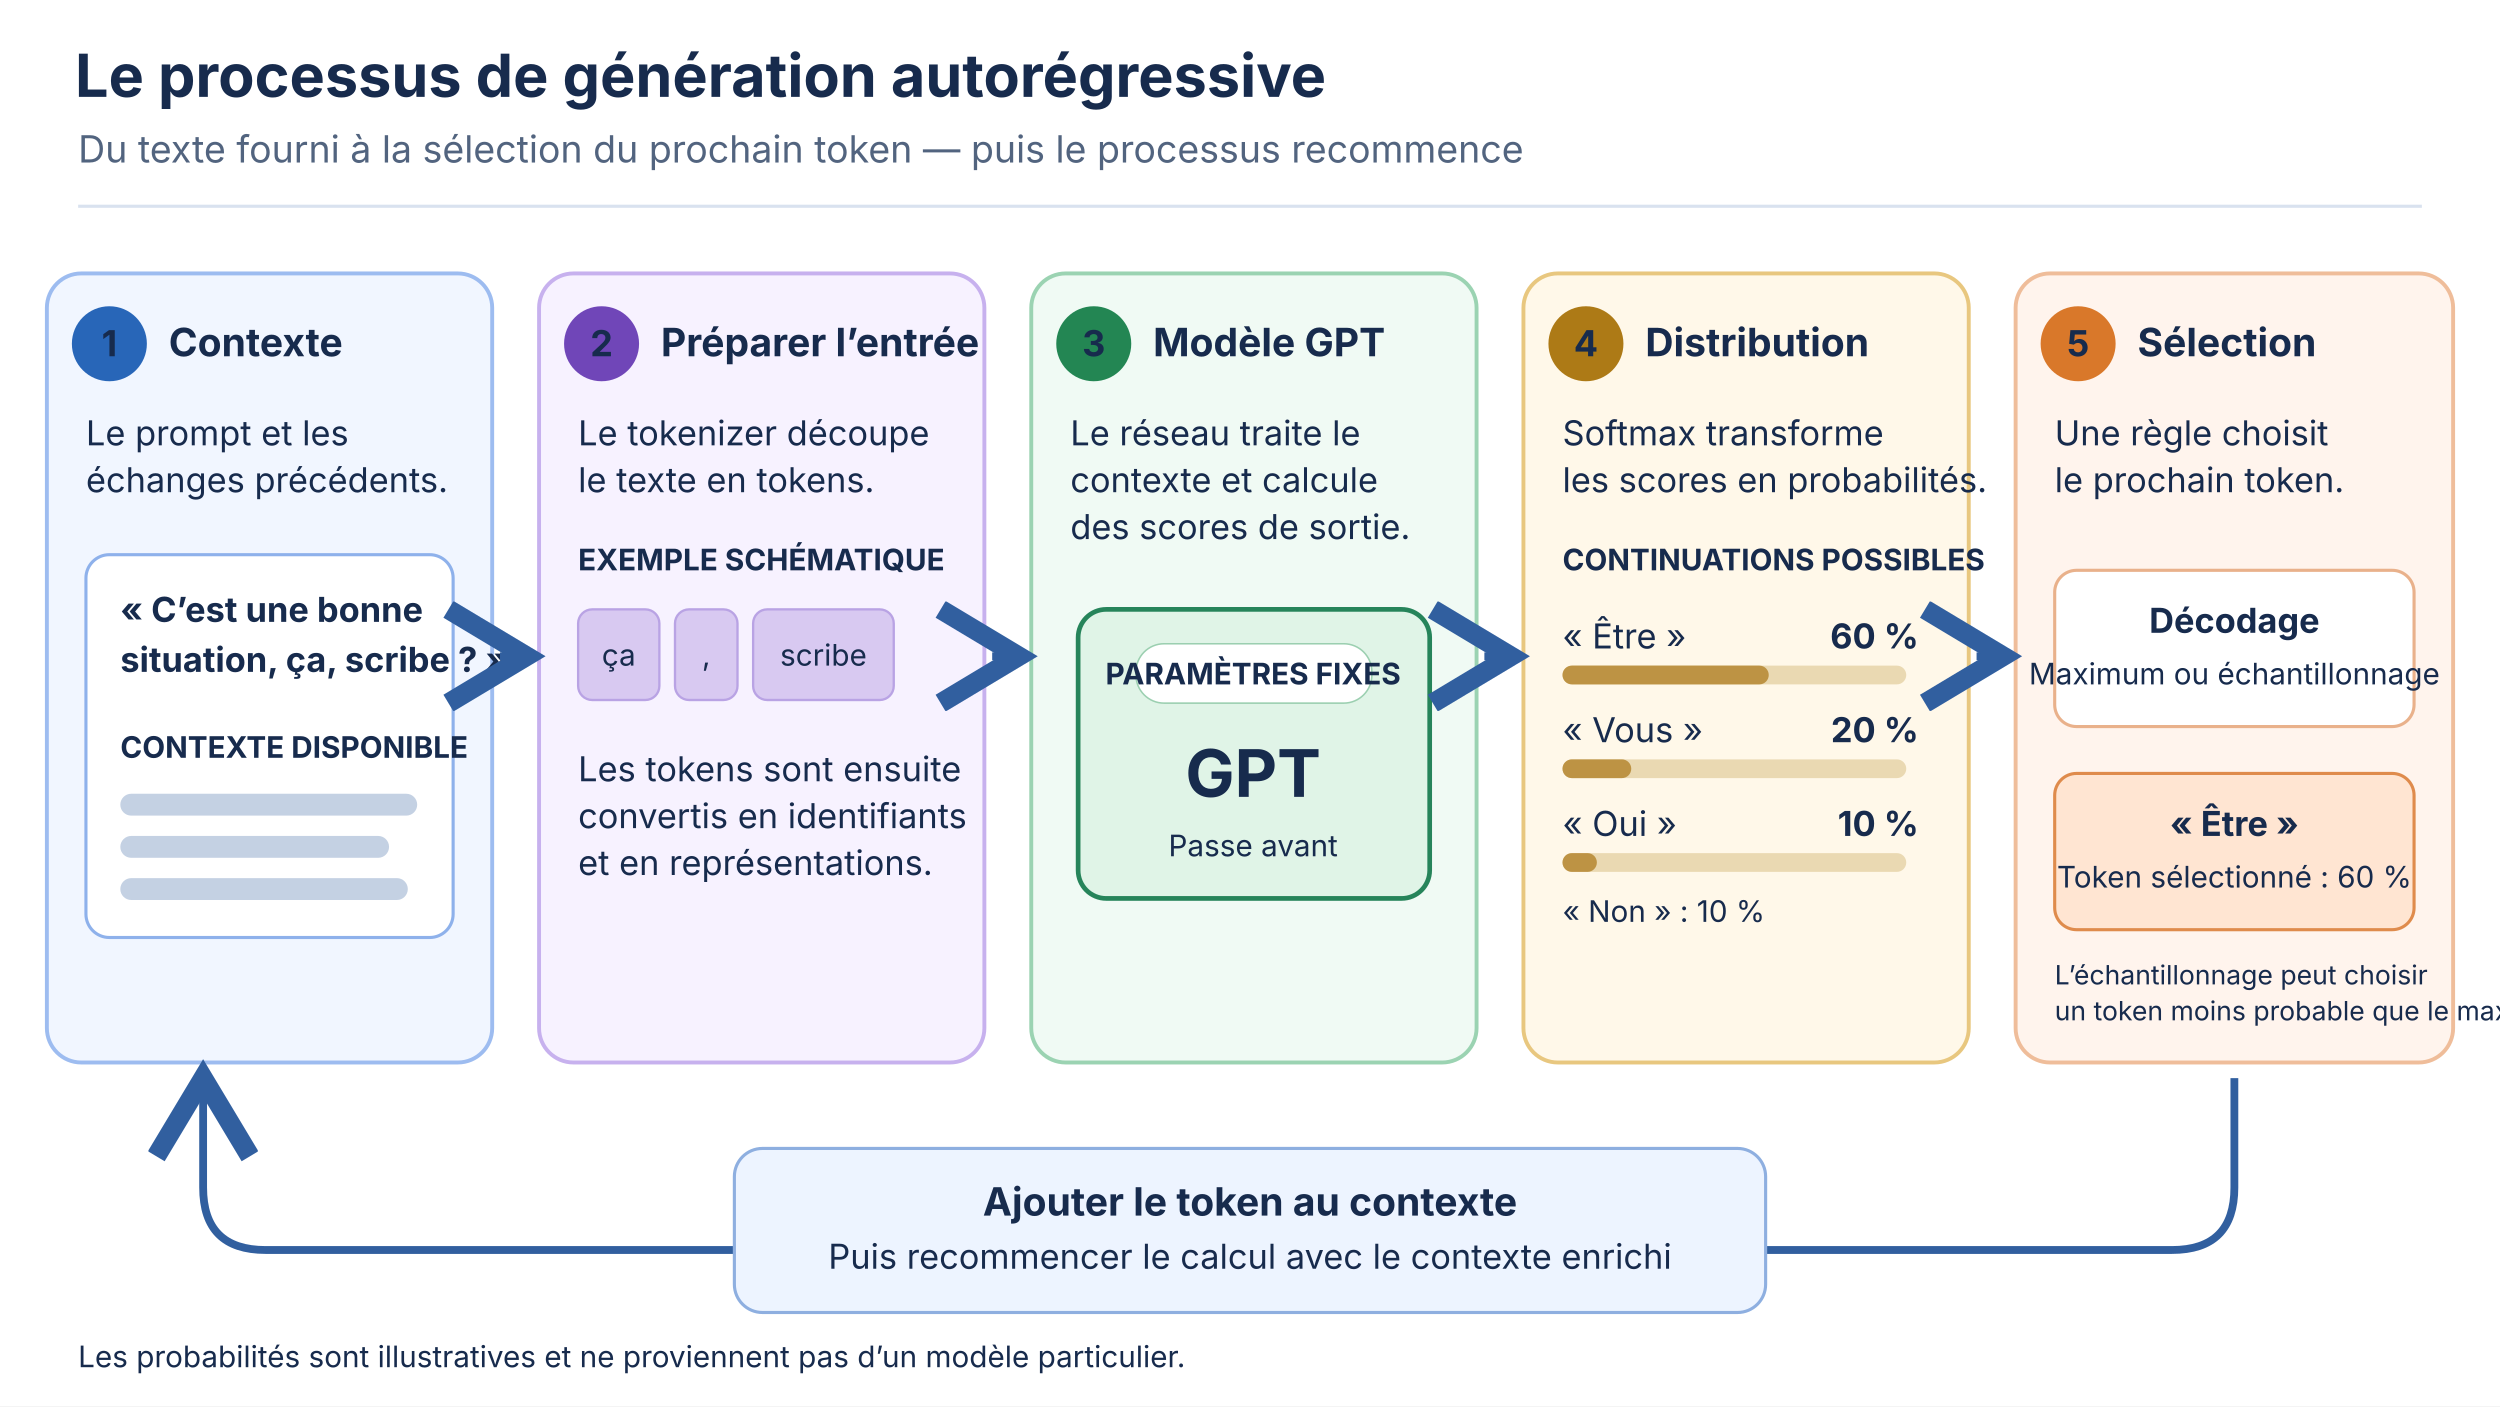
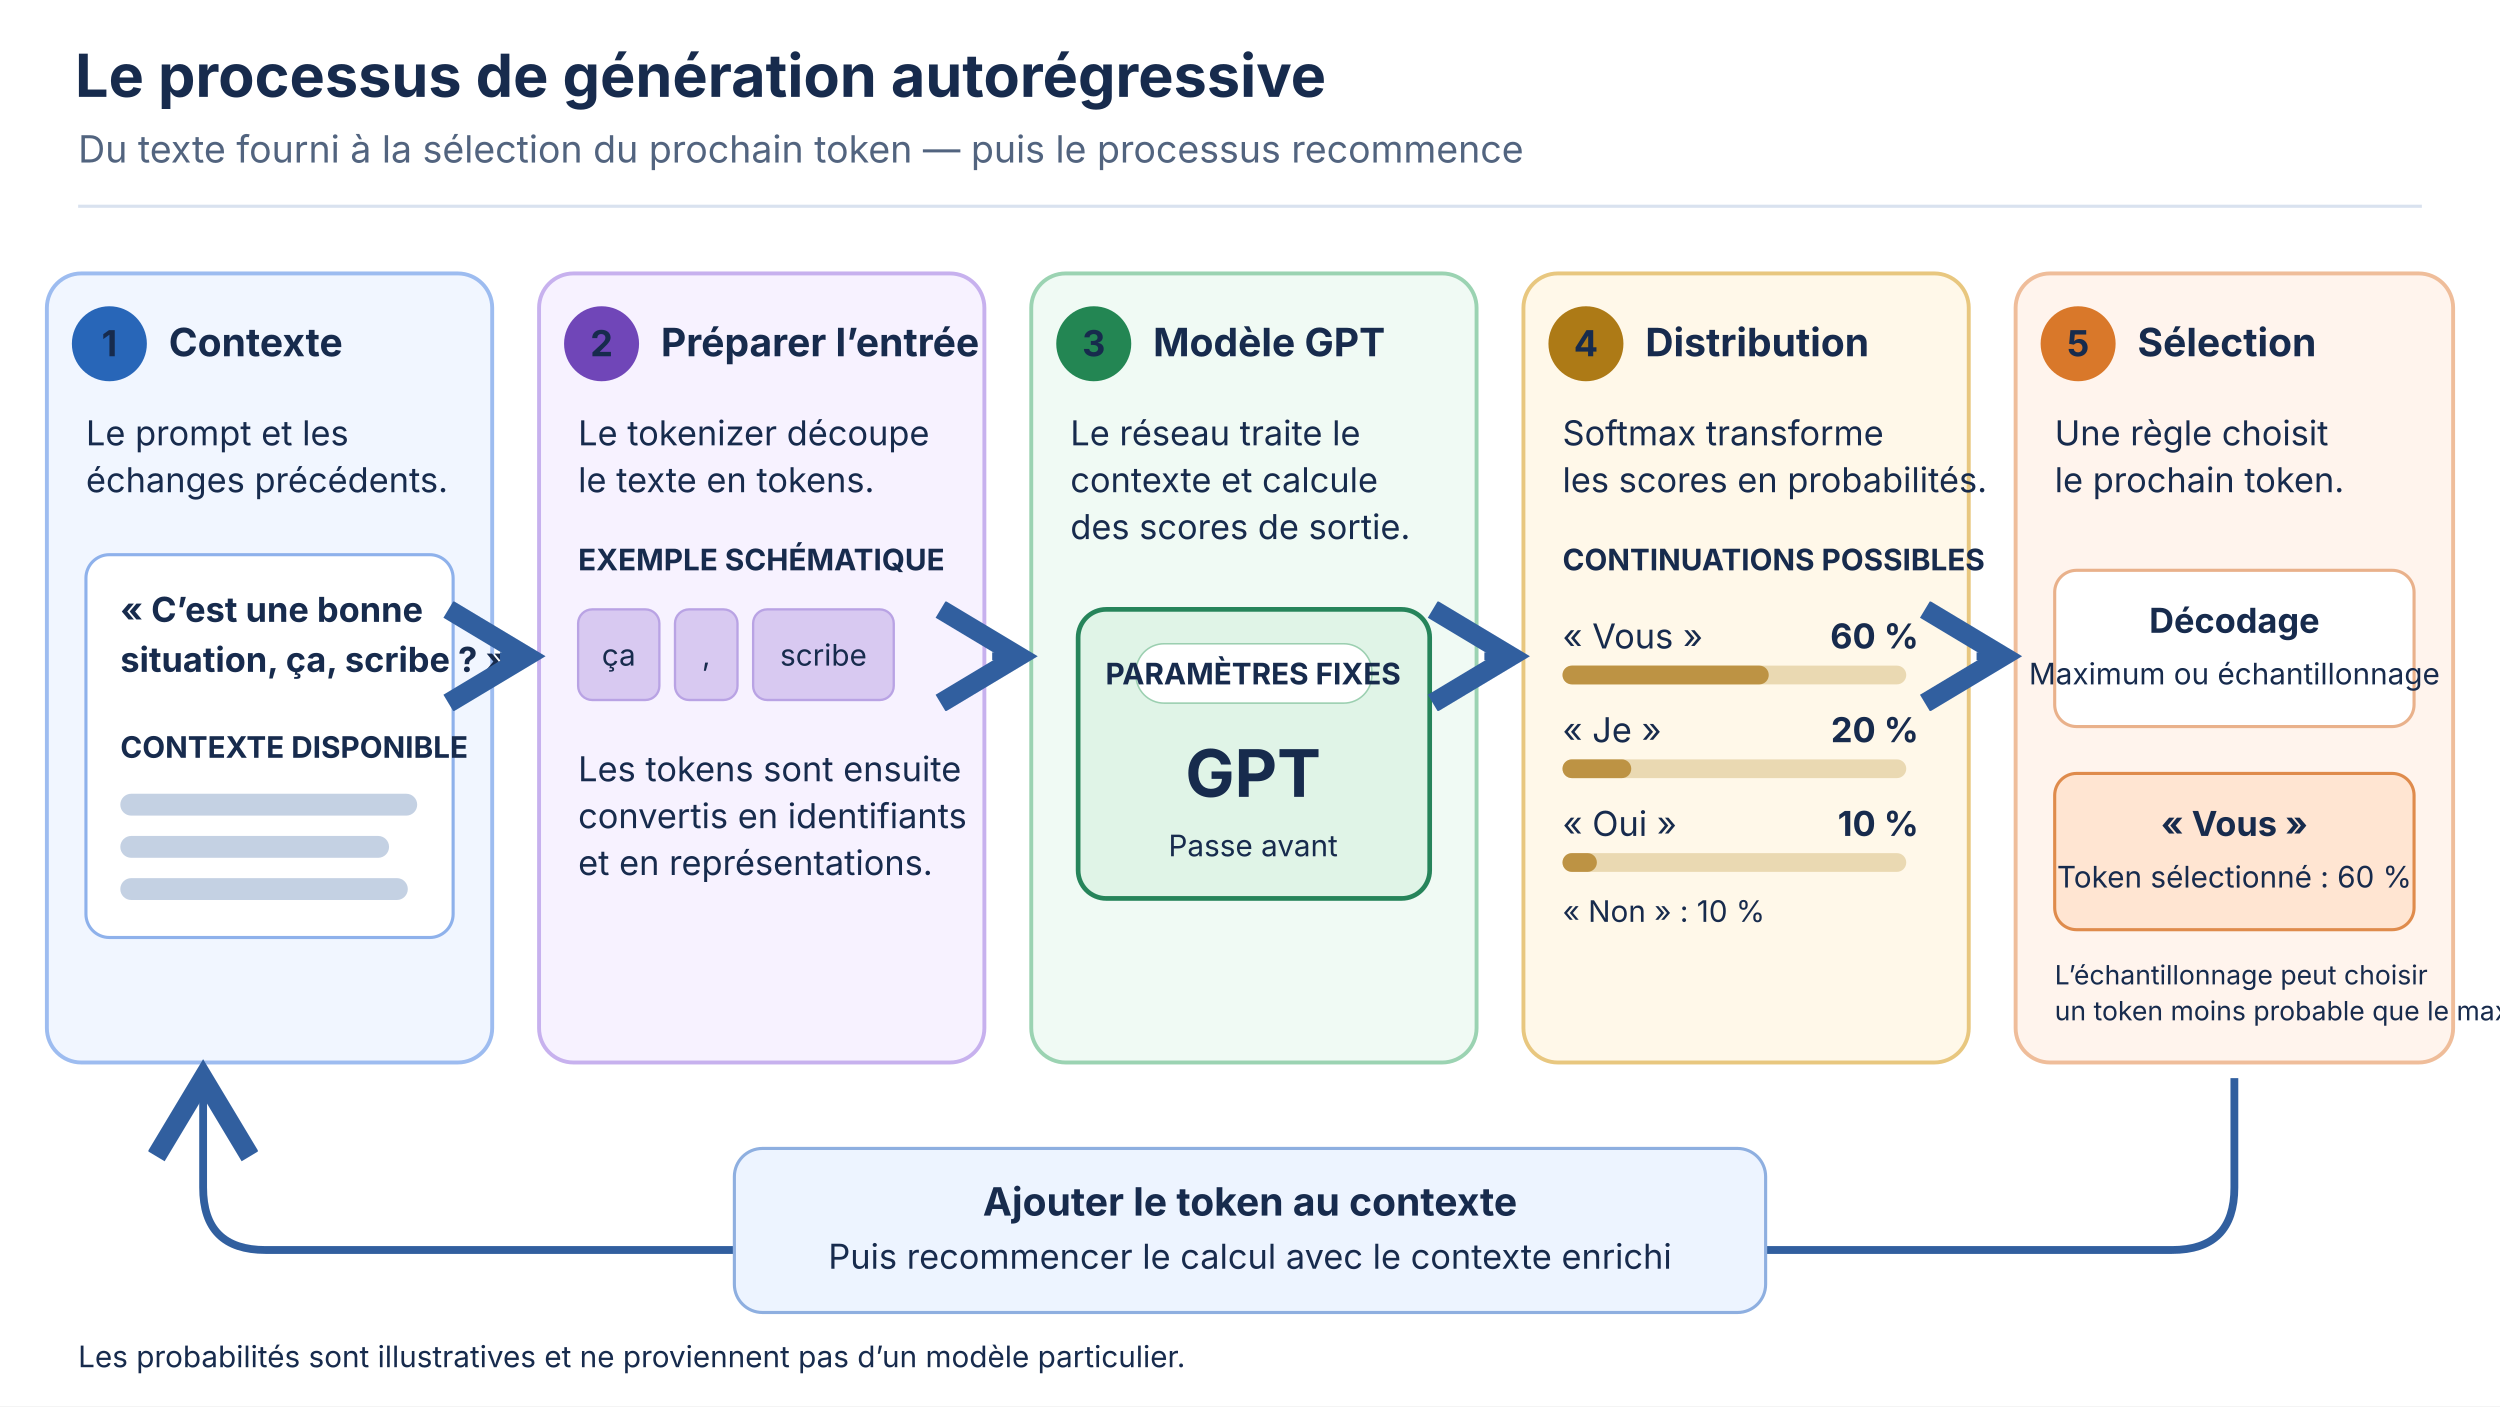
<svg xmlns="http://www.w3.org/2000/svg" viewBox="0 0 1600 900" role="img" aria-labelledby="title desc">
  <defs>
    <marker id="arrow" markerWidth="14" markerHeight="14" refX="11" refY="7" orient="auto">
      <path d="M1 1 L11 7 L1 13" fill="none" stroke="#315f9f" stroke-width="2.5" />
    </marker>
    <style>
 text{font-family:Inter,ui-sans-serif,system-ui,-apple-system,"Segoe UI",sans-serif;fill:#172b4d}
 .title{font-size:38px;font-weight:750}.subtitle{font-size:24px;fill:#52647f}
 .head{font-size:25px;font-weight:700}.body{font-size:22px}.small{font-size:19px}.tiny{font-size:17px}
 .panel{stroke-width:2.5}
 </style>
  </defs>
  <rect width="1600" height="900" fill="#fff" />
  <text x="48" y="62" class="title">Le processus de génération autorégressive</text>
  <text x="50" y="104" class="subtitle">Du texte fourni à la sélection du prochain token — puis le processus recommence</text>
  <path d="M50 132 H1550" stroke="#d9e2ef" stroke-width="2" />
  <rect x="30" y="175" width="285" height="505" rx="22" fill="#f1f6ff" stroke="#9dbcf0" class="panel" />
  <circle cx="70" cy="220" r="24" fill="#2866b8" />
  <text x="70" y="228" text-anchor="middle" font-size="23" font-weight="750" fill="#fff">1</text>
  <text x="108" y="228" class="head">Contexte</text>
  <text x="55" y="285" class="body">Le prompt et les</text>
  <text x="55" y="315" class="body">échanges précédents.</text>
  <rect x="55" y="355" width="235" height="245" rx="15" fill="#fff" stroke="#8eb1eb" stroke-width="2" />
  <text x="77" y="398" class="body" font-weight="700">« C’est une bonne</text>
  <text x="77" y="430" class="body" font-weight="700">situation, ça, scribe ? »</text>
  <text x="77" y="485" class="small" font-weight="700">CONTEXTE DISPONIBLE</text>
  <rect x="77" y="508" width="190" height="14" rx="7" fill="#c4d1e3" />
  <rect x="77" y="535" width="172" height="14" rx="7" fill="#c4d1e3" />
  <rect x="77" y="562" width="184" height="14" rx="7" fill="#c4d1e3" />
  <rect x="345" y="175" width="285" height="505" rx="22" fill="#f7f2ff" stroke="#c7b1ee" class="panel" />
  <circle cx="385" cy="220" r="24" fill="#7046b8" />
  <text x="385" y="228" text-anchor="middle" font-size="23" font-weight="750" fill="#fff">2</text>
  <text x="423" y="228" class="head">Préparer l’entrée</text>
  <text x="370" y="285" class="body">Le tokenizer découpe</text>
  <text x="370" y="315" class="body">le texte en tokens.</text>
  <text x="370" y="365" class="small" font-weight="700">EXEMPLE SCHÉMATIQUE</text>
  <g fill="#d8c9f1" stroke="#b9a3e4" stroke-width="1.5">
    <rect x="370" y="390" width="52" height="58" rx="9" />
    <rect x="432" y="390" width="40" height="58" rx="9" />
    <rect x="482" y="390" width="90" height="58" rx="9" />
  </g>
  <text x="396" y="426" text-anchor="middle" class="small">ça</text>
  <text x="452" y="426" text-anchor="middle" class="small">,</text>
  <text x="527" y="426" text-anchor="middle" class="small">scribe</text>
  <text x="370" y="500" class="body">Les tokens sont ensuite</text>
  <text x="370" y="530" class="body">convertis en identifiants</text>
  <text x="370" y="560" class="body">et en représentations.</text>
  <rect x="660" y="175" width="285" height="505" rx="22" fill="#f0faf4" stroke="#9bd3b2" class="panel" />
  <circle cx="700" cy="220" r="24" fill="#238653" />
  <text x="700" y="228" text-anchor="middle" font-size="23" font-weight="750" fill="#fff">3</text>
  <text x="738" y="228" class="head">Modèle GPT</text>
  <text x="685" y="285" class="body">Le réseau traite le</text>
  <text x="685" y="315" class="body">contexte et calcule</text>
  <text x="685" y="345" class="body">des scores de sortie.</text>
  <rect x="690" y="390" width="225" height="185" rx="18" fill="#e0f4e7" stroke="#26845a" stroke-width="3" />
  <rect x="727" y="412" width="151" height="38" rx="18" fill="#fff" stroke="#9bcfb0" />
  <text x="802" y="438" text-anchor="middle" class="small" font-weight="700">PARAMÈTRES FIXES</text>
  <text x="802" y="510" text-anchor="middle" font-size="42" font-weight="750" fill="#145b3b">GPT</text>
  <text x="802" y="548" text-anchor="middle" class="small">Passe avant</text>
  <rect x="975" y="175" width="285" height="505" rx="22" fill="#fff8e9" stroke="#e8c77f" class="panel" />
  <circle cx="1015" cy="220" r="24" fill="#ad7a16" />
  <text x="1015" y="228" text-anchor="middle" font-size="23" font-weight="750" fill="#fff">4</text>
  <text x="1053" y="228" class="head">Distribution</text>
  <text x="1000" y="285" class="body">Softmax transforme</text>
  <text x="1000" y="315" class="body">les scores en probabilités.</text>
  <text x="1000" y="365" class="small" font-weight="700">CONTINUATIONS POSSIBLES</text>
-   <text x="1000" y="415" class="body">« Être »</text>
+   <text x="1000" y="415" class="body">« Vous »</text>
  <text x="1228" y="415" text-anchor="end" class="body" font-weight="700">60 %</text>
  <rect x="1000" y="426" width="220" height="12" rx="6" fill="#ead9b2" />
  <rect x="1000" y="426" width="132" height="12" rx="6" fill="#bd9344" />
-   <text x="1000" y="475" class="body">« Vous »</text>
+   <text x="1000" y="475" class="body">« Je »</text>
  <text x="1228" y="475" text-anchor="end" class="body" font-weight="700">20 %</text>
  <rect x="1000" y="486" width="220" height="12" rx="6" fill="#ead9b2" />
  <rect x="1000" y="486" width="44" height="12" rx="6" fill="#bd9344" />
  <text x="1000" y="535" class="body">« Oui »</text>
  <text x="1228" y="535" text-anchor="end" class="body" font-weight="700">10 %</text>
  <rect x="1000" y="546" width="220" height="12" rx="6" fill="#ead9b2" />
  <rect x="1000" y="546" width="22" height="12" rx="6" fill="#bd9344" />
  <text x="1000" y="590" class="small">« Non » : 10 %</text>
  <rect x="1290" y="175" width="280" height="505" rx="22" fill="#fff4ed" stroke="#efbd9a" class="panel" />
  <circle cx="1330" cy="220" r="24" fill="#d9782a" />
  <text x="1330" y="228" text-anchor="middle" font-size="23" font-weight="750" fill="#fff">5</text>
  <text x="1368" y="228" class="head">Sélection</text>
  <text x="1315" y="285" class="body">Une règle choisit</text>
  <text x="1315" y="315" class="body">le prochain token.</text>
  <rect x="1315" y="365" width="230" height="100" rx="14" fill="#fff" stroke="#e9b18b" stroke-width="2" />
  <text x="1430" y="405" text-anchor="middle" class="body" font-weight="700">Décodage</text>
  <text x="1430" y="438" text-anchor="middle" class="small">Maximum ou échantillonnage</text>
  <rect x="1315" y="495" width="230" height="100" rx="14" fill="#ffe5d2" stroke="#df8b4c" stroke-width="2" />
-   <text x="1430" y="535" text-anchor="middle" class="body" font-weight="700">« Être »</text>
+   <text x="1430" y="535" text-anchor="middle" class="body" font-weight="700">« Vous »</text>
  <text x="1430" y="568" text-anchor="middle" class="small">Token sélectionné : 60 %</text>
  <text x="1315" y="630" class="tiny">L’échantillonnage peut choisir</text>
  <text x="1315" y="653" class="tiny">un token moins probable que le maximum.</text>
  <g fill="none" stroke="#315f9f" stroke-width="5" marker-end="url(#arrow)">
    <path d="M320 420 H337" />
    <path d="M635 420 H652" />
    <path d="M950 420 H967" />
    <path d="M1265 420 H1282" />
  </g>
  <path d="M1430 690 V760 Q1430 800 1390 800 H170 Q130 800 130 760 V690" fill="none" stroke="#315f9f" stroke-width="5" marker-end="url(#arrow)" />
  <rect x="470" y="735" width="660" height="105" rx="18" fill="#edf4ff" stroke="#8eafe0" stroke-width="2" />
  <text x="800" y="778" text-anchor="middle" class="head">Ajouter le token au contexte</text>
  <text x="800" y="812" text-anchor="middle" class="body">Puis recommencer le calcul avec le contexte enrichi</text>
  <text x="50" y="875" class="small">Les probabilités sont illustratives et ne proviennent pas d’un modèle particulier.</text>
</svg>
